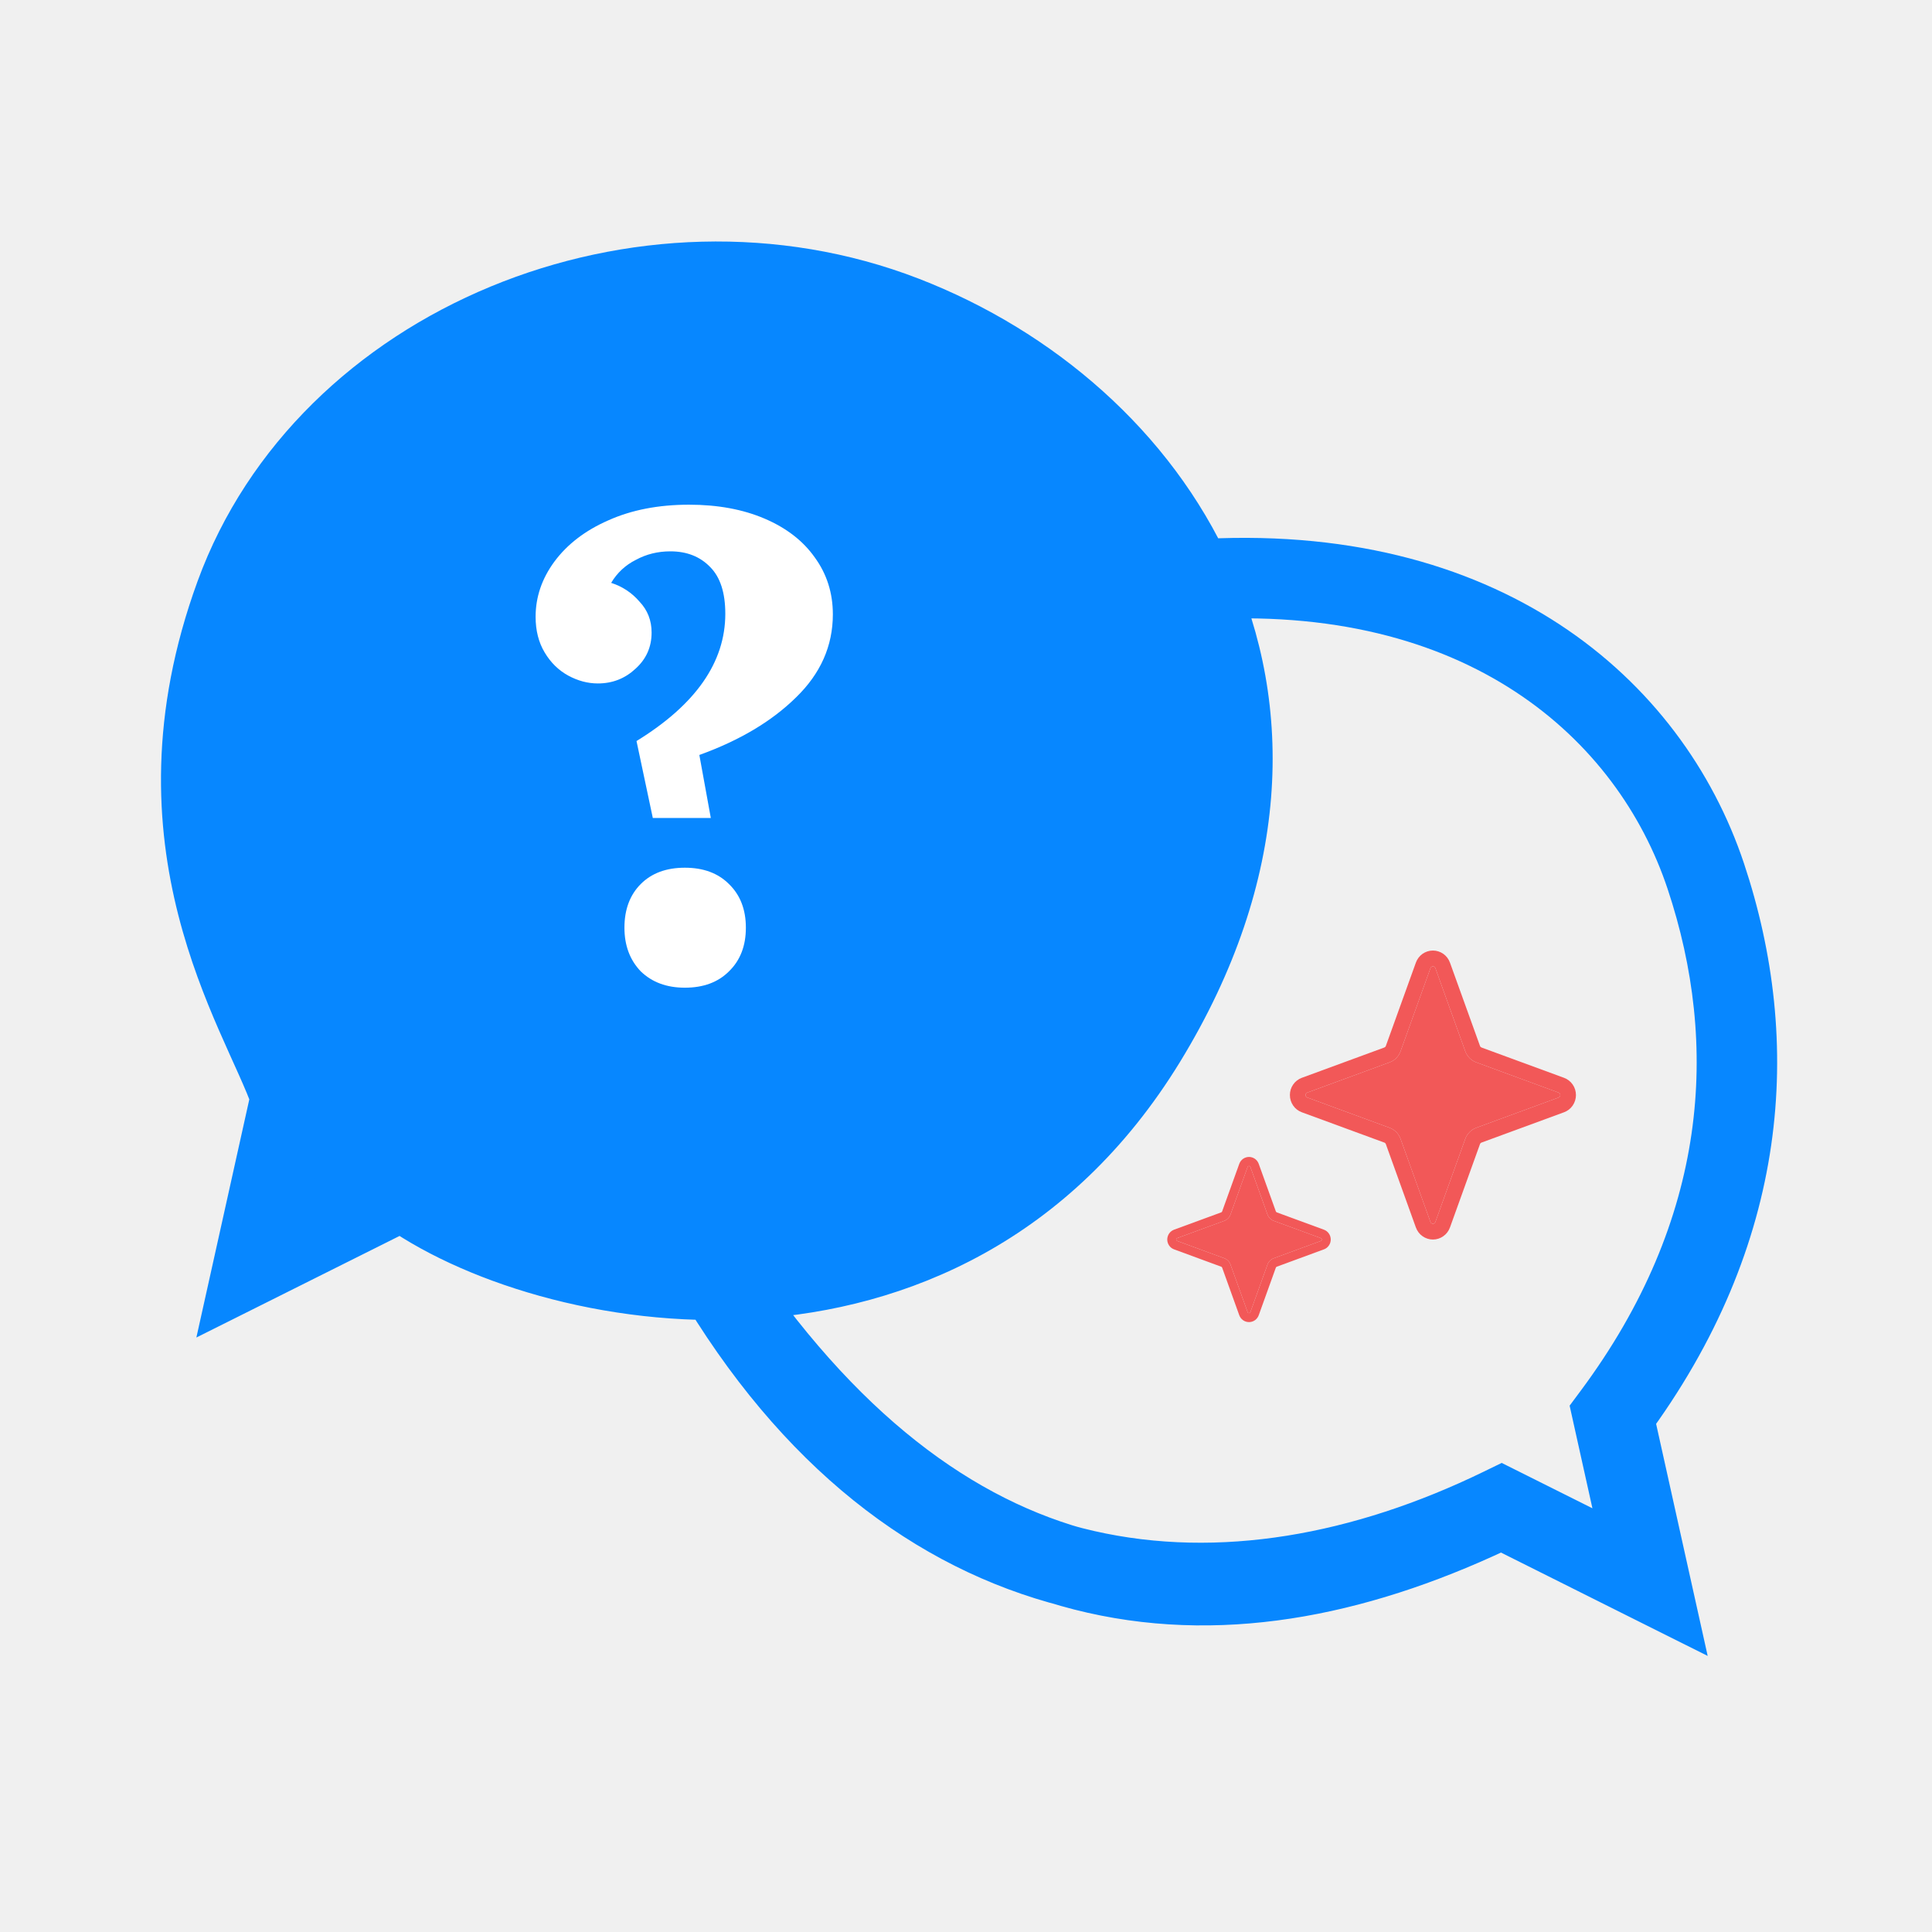
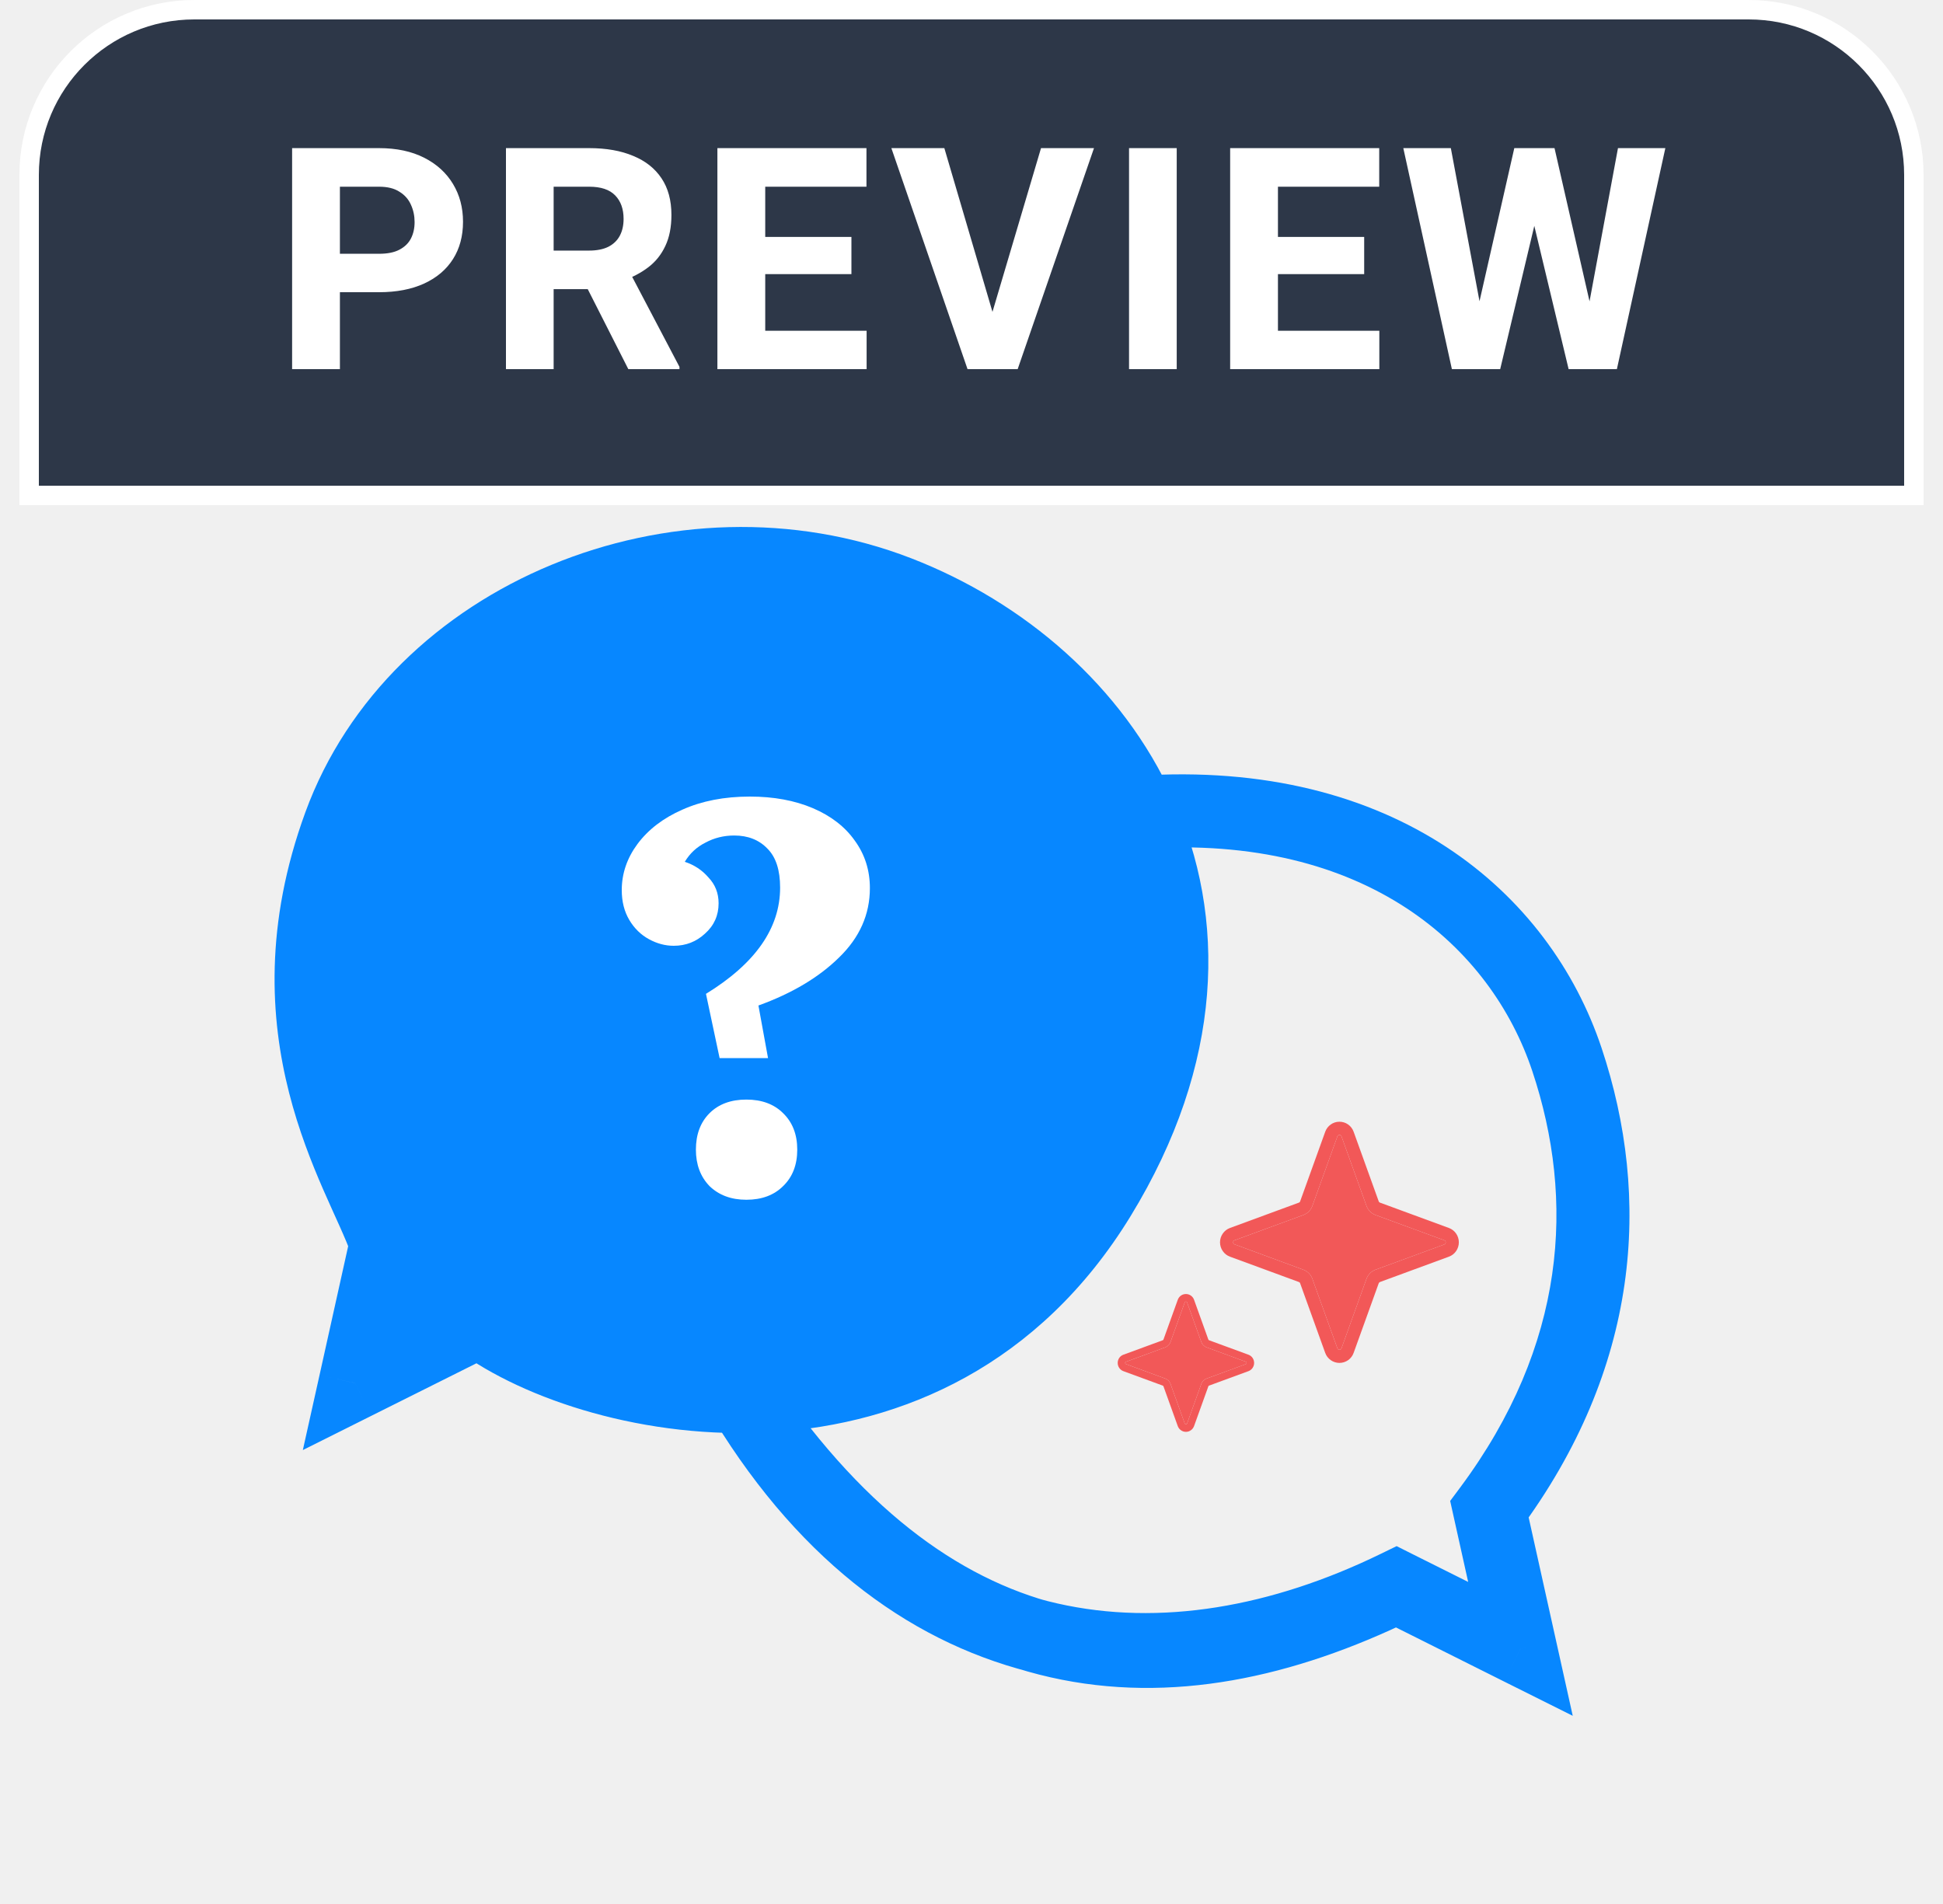
- <svg xmlns="http://www.w3.org/2000/svg" width="48" height="48" viewBox="0 0 48 48" fill="none">
-   <path d="M38.858 26.778L36.808 26.025C36.799 26.021 36.791 26.016 36.785 26.01C36.778 26.003 36.773 25.995 36.77 25.986L36.024 23.916C35.992 23.828 35.935 23.752 35.859 23.698C35.783 23.645 35.693 23.616 35.6 23.616C35.508 23.616 35.418 23.645 35.342 23.698C35.266 23.752 35.209 23.828 35.177 23.916L34.431 25.986C34.428 25.995 34.423 26.003 34.416 26.01C34.41 26.016 34.402 26.021 34.393 26.025L32.343 26.778C32.256 26.81 32.181 26.868 32.128 26.945C32.075 27.021 32.047 27.112 32.047 27.206C32.047 27.299 32.075 27.39 32.128 27.467C32.181 27.544 32.256 27.602 32.343 27.634L34.393 28.387C34.402 28.39 34.41 28.395 34.416 28.402C34.423 28.408 34.428 28.416 34.431 28.425L35.177 30.496C35.209 30.584 35.266 30.66 35.342 30.713C35.418 30.767 35.508 30.796 35.6 30.796C35.693 30.796 35.783 30.767 35.859 30.713C35.935 30.66 35.992 30.584 36.024 30.496L36.77 28.425C36.773 28.416 36.778 28.408 36.785 28.402C36.791 28.395 36.799 28.39 36.808 28.387L38.858 27.634C38.945 27.602 39.02 27.544 39.073 27.467C39.126 27.39 39.154 27.299 39.154 27.206C39.154 27.112 39.126 27.021 39.073 26.945C39.02 26.868 38.945 26.81 38.858 26.778ZM38.725 27.267L36.675 28.02C36.613 28.043 36.557 28.079 36.511 28.127C36.464 28.174 36.428 28.23 36.405 28.293L35.66 30.364C35.655 30.375 35.647 30.386 35.636 30.393C35.626 30.4 35.613 30.403 35.6 30.403C35.588 30.403 35.575 30.4 35.565 30.393C35.554 30.386 35.546 30.375 35.541 30.364L34.796 28.293C34.773 28.23 34.737 28.174 34.691 28.127C34.644 28.079 34.588 28.043 34.526 28.02L32.476 27.266C32.464 27.261 32.454 27.252 32.447 27.242C32.44 27.231 32.436 27.218 32.436 27.206C32.436 27.193 32.44 27.18 32.447 27.17C32.454 27.159 32.464 27.151 32.476 27.146L34.526 26.393C34.588 26.37 34.644 26.334 34.691 26.287C34.737 26.239 34.773 26.183 34.796 26.12L35.541 24.049C35.546 24.038 35.554 24.027 35.565 24.02C35.575 24.013 35.588 24.01 35.6 24.01C35.613 24.01 35.626 24.013 35.636 24.02C35.647 24.027 35.655 24.038 35.66 24.049L36.405 26.12C36.428 26.183 36.464 26.239 36.511 26.287C36.557 26.334 36.613 26.37 36.675 26.393L38.725 27.146C38.737 27.151 38.747 27.159 38.754 27.17C38.761 27.18 38.765 27.193 38.765 27.206C38.765 27.218 38.761 27.231 38.754 27.242C38.747 27.252 38.737 27.261 38.725 27.266V27.267Z" fill="#F25858" />
-   <path d="M38.725 27.267L36.675 28.02C36.613 28.043 36.557 28.079 36.511 28.127C36.464 28.174 36.428 28.23 36.405 28.293L35.66 30.364C35.655 30.375 35.647 30.386 35.636 30.393C35.626 30.4 35.613 30.403 35.6 30.403C35.588 30.403 35.575 30.4 35.565 30.393C35.554 30.386 35.546 30.375 35.541 30.364L34.796 28.293C34.773 28.23 34.737 28.174 34.691 28.127C34.644 28.079 34.588 28.043 34.526 28.02L32.476 27.266C32.464 27.261 32.454 27.252 32.447 27.242C32.44 27.231 32.436 27.218 32.436 27.206C32.436 27.193 32.44 27.18 32.447 27.17C32.454 27.159 32.464 27.151 32.476 27.146L34.526 26.393C34.588 26.37 34.644 26.334 34.691 26.287C34.737 26.239 34.773 26.183 34.796 26.12L35.541 24.049C35.546 24.038 35.554 24.027 35.565 24.02C35.575 24.013 35.588 24.01 35.6 24.01C35.613 24.01 35.626 24.013 35.636 24.02C35.647 24.027 35.655 24.038 35.66 24.049L36.405 26.12C36.428 26.183 36.464 26.239 36.511 26.287C36.557 26.334 36.613 26.37 36.675 26.393L38.725 27.146C38.737 27.151 38.747 27.159 38.754 27.17C38.761 27.18 38.765 27.193 38.765 27.206C38.765 27.218 38.761 27.231 38.754 27.242C38.747 27.252 38.737 27.261 38.725 27.266V27.267Z" fill="#F25858" />
-   <path d="M32.892 30.551L31.721 30.121C31.716 30.119 31.711 30.116 31.708 30.112C31.704 30.108 31.701 30.104 31.699 30.099L31.273 28.916C31.255 28.865 31.222 28.822 31.179 28.791C31.136 28.761 31.084 28.744 31.031 28.744C30.978 28.744 30.927 28.761 30.883 28.791C30.84 28.822 30.807 28.865 30.789 28.916L30.363 30.099C30.361 30.104 30.358 30.108 30.355 30.112C30.351 30.116 30.346 30.119 30.341 30.121L29.17 30.551C29.12 30.569 29.077 30.603 29.047 30.646C29.017 30.69 29 30.742 29 30.796C29 30.849 29.017 30.901 29.047 30.945C29.077 30.989 29.12 31.022 29.17 31.04L30.341 31.471C30.346 31.472 30.351 31.475 30.355 31.479C30.358 31.483 30.361 31.487 30.363 31.492L30.789 32.676C30.807 32.726 30.84 32.769 30.883 32.8C30.927 32.831 30.978 32.847 31.031 32.847C31.084 32.847 31.136 32.831 31.179 32.8C31.222 32.769 31.255 32.726 31.273 32.676L31.699 31.492C31.701 31.487 31.704 31.483 31.708 31.479C31.711 31.475 31.716 31.472 31.721 31.471L32.892 31.04C32.942 31.022 32.985 30.989 33.015 30.945C33.046 30.901 33.062 30.849 33.062 30.796C33.062 30.742 33.046 30.69 33.015 30.646C32.985 30.603 32.942 30.569 32.892 30.551ZM32.817 30.831L31.645 31.261C31.61 31.274 31.578 31.295 31.551 31.322C31.524 31.349 31.504 31.381 31.491 31.417L31.065 32.6C31.062 32.607 31.058 32.613 31.051 32.617C31.045 32.621 31.038 32.623 31.031 32.623C31.024 32.623 31.017 32.621 31.011 32.617C31.005 32.613 31 32.607 30.997 32.6L30.571 31.417C30.558 31.381 30.538 31.349 30.511 31.322C30.485 31.295 30.452 31.274 30.417 31.261L29.245 30.83C29.239 30.827 29.233 30.822 29.229 30.816C29.225 30.81 29.223 30.803 29.223 30.796C29.223 30.788 29.225 30.781 29.229 30.775C29.233 30.769 29.239 30.764 29.245 30.761L30.417 30.331C30.452 30.318 30.485 30.297 30.511 30.27C30.538 30.244 30.558 30.211 30.571 30.175L30.997 28.992C31 28.985 31.005 28.98 31.011 28.976C31.017 28.971 31.024 28.969 31.031 28.969C31.038 28.969 31.045 28.971 31.051 28.976C31.058 28.98 31.062 28.985 31.065 28.992L31.491 30.175C31.504 30.211 31.524 30.244 31.551 30.27C31.578 30.297 31.61 30.318 31.645 30.331L32.817 30.761C32.823 30.764 32.829 30.769 32.833 30.775C32.837 30.781 32.839 30.788 32.839 30.796C32.839 30.803 32.837 30.81 32.833 30.816C32.829 30.822 32.823 30.828 32.817 30.831Z" fill="#F25858" />
-   <path d="M32.817 30.831L31.645 31.261C31.61 31.274 31.578 31.295 31.551 31.322C31.524 31.349 31.504 31.381 31.491 31.417L31.065 32.6C31.062 32.607 31.058 32.613 31.051 32.617C31.045 32.621 31.038 32.623 31.031 32.623C31.024 32.623 31.017 32.621 31.011 32.617C31.005 32.613 31 32.607 30.997 32.6L30.571 31.417C30.558 31.381 30.538 31.349 30.511 31.322C30.485 31.295 30.452 31.274 30.417 31.261L29.245 30.83C29.239 30.827 29.233 30.822 29.229 30.816C29.225 30.81 29.223 30.803 29.223 30.796C29.223 30.788 29.225 30.781 29.229 30.775C29.233 30.769 29.239 30.764 29.245 30.761L30.417 30.331C30.452 30.318 30.485 30.297 30.511 30.27C30.538 30.244 30.558 30.211 30.571 30.175L30.997 28.992C31 28.985 31.005 28.98 31.011 28.976C31.017 28.971 31.024 28.969 31.031 28.969C31.038 28.969 31.045 28.971 31.051 28.976C31.058 28.98 31.062 28.985 31.065 28.992L31.491 30.175C31.504 30.211 31.524 30.244 31.551 30.27C31.578 30.297 31.61 30.318 31.645 30.331L32.817 30.761C32.823 30.764 32.829 30.769 32.833 30.775C32.837 30.781 32.839 30.788 32.839 30.796C32.839 30.803 32.837 30.81 32.833 30.816C32.829 30.822 32.823 30.828 32.817 30.831Z" fill="#F25858" />
-   <path d="M6.311 31.396L7.234 27.242C6.454 24.963 3.581 20.991 5.85 14.78C8.119 8.57 15.959 5.339 22.466 7.857C25.611 9.074 28.294 11.399 29.657 14.405C31.114 17.618 31.065 21.609 28.466 25.858C23.434 34.083 13.542 32.166 10.004 29.55L6.311 31.396Z" fill="#0787FF" />
-   <path d="M7.234 27.242L8.21 27.459L8.271 27.185L8.18 26.919L7.234 27.242ZM6.311 31.396L5.335 31.179L4.879 33.23L6.758 32.291L6.311 31.396ZM10.004 29.55L10.598 28.746L10.105 28.381L9.556 28.656L10.004 29.55ZM28.466 25.858L27.613 25.336L27.613 25.336L28.466 25.858ZM22.466 7.857L22.105 8.79L22.466 7.857ZM40.072 35.153L39.27 34.556L38.997 34.923L39.096 35.37L40.072 35.153ZM40.995 39.307L40.548 40.202L42.427 41.141L41.971 39.09L40.995 39.307ZM37.303 37.461L37.75 36.566L37.309 36.346L36.865 36.562L37.303 37.461ZM17.918 31.922L18.742 31.357L17.064 32.444L17.918 31.922ZM29.657 14.405L28.747 14.818L29.657 14.405ZM6.258 27.025L5.335 31.179L7.287 31.613L8.21 27.459L6.258 27.025ZM6.758 32.291L10.451 30.445L9.556 28.656L5.864 30.502L6.758 32.291ZM9.409 30.354C11.385 31.814 14.98 33.002 18.737 32.767C22.55 32.529 26.605 30.815 29.319 26.38L27.613 25.336C25.295 29.125 21.888 30.566 18.612 30.771C15.281 30.98 12.161 29.901 10.598 28.746L9.409 30.354ZM22.827 6.924C15.855 4.227 7.392 7.644 4.91 14.437L6.789 15.123C8.845 9.495 16.062 6.451 22.105 8.79L22.827 6.924ZM4.91 14.437C2.484 21.079 5.598 25.55 6.288 27.566L8.18 26.919C7.31 24.376 4.677 20.902 6.789 15.123L4.91 14.437ZM39.096 35.37L40.019 39.524L41.971 39.09L41.048 34.936L39.096 35.37ZM41.443 38.413L37.75 36.566L36.856 38.355L40.548 40.202L41.443 38.413ZM36.865 36.562C33.627 38.138 30.274 38.742 27.181 38.037C24.111 37.337 21.168 35.319 18.77 31.4L17.064 32.444C19.699 36.75 23.064 39.15 26.737 39.987C30.387 40.819 34.211 40.078 37.741 38.36L36.865 36.562ZM41.431 22.084C42.72 25.95 42.448 30.285 39.27 34.556L40.874 35.75C44.469 30.918 44.809 25.894 43.329 21.452L41.431 22.084ZM29.724 15.403C36.473 14.948 40.197 18.38 41.431 22.084L43.329 21.452C41.794 16.848 37.21 12.894 29.59 13.408L29.724 15.403ZM29.319 26.38C32.076 21.872 32.173 17.532 30.568 13.992L28.747 14.818C30.055 17.704 30.054 21.345 27.613 25.336L29.319 26.38ZM30.568 13.992C29.082 10.716 26.182 8.223 22.827 6.924L22.105 8.79C25.041 9.926 27.506 12.082 28.747 14.818L30.568 13.992ZM36.865 36.562C33.606 38.149 30.444 38.792 27.462 38.117C24.494 37.446 21.533 35.43 18.742 31.357L17.093 32.487C20.085 36.855 23.434 39.257 27.02 40.068C30.593 40.876 34.232 40.068 37.741 38.36L36.865 36.562Z" fill="#0787FF" />
-   <path d="M17.12 12.539C17.83 12.539 18.456 12.654 18.996 12.885C19.537 13.116 19.952 13.437 20.242 13.848C20.542 14.26 20.692 14.732 20.692 15.264C20.692 16.047 20.387 16.735 19.777 17.327C19.176 17.919 18.376 18.396 17.375 18.757L17.66 20.323H16.219L15.814 18.411C17.285 17.507 18.02 16.453 18.02 15.249C18.02 14.727 17.895 14.34 17.645 14.089C17.395 13.829 17.065 13.698 16.655 13.698C16.344 13.698 16.059 13.768 15.799 13.909C15.539 14.039 15.334 14.23 15.184 14.481C15.464 14.571 15.699 14.727 15.889 14.948C16.089 15.159 16.189 15.415 16.189 15.716C16.189 16.077 16.054 16.378 15.784 16.619C15.524 16.86 15.214 16.98 14.853 16.98C14.603 16.98 14.358 16.915 14.118 16.785C13.878 16.654 13.683 16.463 13.533 16.212C13.382 15.961 13.307 15.665 13.307 15.324C13.307 14.832 13.463 14.376 13.773 13.954C14.093 13.522 14.538 13.181 15.109 12.93C15.689 12.669 16.359 12.539 17.12 12.539ZM18.531 23.048C18.531 23.5 18.391 23.861 18.111 24.133C17.84 24.404 17.475 24.539 17.015 24.539C16.564 24.539 16.199 24.404 15.919 24.133C15.649 23.851 15.514 23.49 15.514 23.048C15.514 22.597 15.649 22.235 15.919 21.964C16.189 21.693 16.555 21.558 17.015 21.558C17.475 21.558 17.84 21.693 18.111 21.964C18.391 22.235 18.531 22.597 18.531 23.048Z" fill="white" />
+ <svg xmlns="http://www.w3.org/2000/svg" width="50" height="49" viewBox="0 0 50 49" fill="none">
+   <path d="M37.285 31.602L35.512 30.95C35.505 30.948 35.498 30.943 35.492 30.937C35.486 30.932 35.482 30.925 35.479 30.917L34.834 29.127C34.807 29.051 34.757 28.985 34.692 28.939C34.626 28.892 34.548 28.868 34.468 28.868C34.388 28.868 34.31 28.892 34.245 28.939C34.179 28.985 34.129 29.051 34.102 29.127L33.457 30.917C33.455 30.925 33.45 30.932 33.445 30.937C33.439 30.943 33.432 30.948 33.425 30.95L31.652 31.602C31.577 31.629 31.512 31.68 31.466 31.746C31.42 31.812 31.395 31.891 31.395 31.971C31.395 32.052 31.42 32.131 31.466 32.197C31.512 32.264 31.577 32.314 31.652 32.341L33.425 32.993C33.432 32.995 33.439 33 33.445 33.005C33.45 33.011 33.455 33.018 33.457 33.026L34.102 34.816C34.129 34.892 34.179 34.958 34.245 35.004C34.31 35.05 34.388 35.075 34.468 35.075C34.548 35.075 34.626 35.05 34.692 35.004C34.757 34.958 34.807 34.892 34.834 34.816L35.479 33.026C35.482 33.018 35.486 33.011 35.492 33.005C35.498 33 35.505 32.995 35.512 32.993L37.285 32.341C37.36 32.314 37.425 32.264 37.471 32.197C37.516 32.131 37.541 32.052 37.541 31.971C37.541 31.891 37.516 31.812 37.471 31.746C37.425 31.68 37.36 31.629 37.285 31.602ZM37.17 32.025L35.397 32.676C35.344 32.696 35.295 32.727 35.255 32.768C35.215 32.808 35.184 32.857 35.164 32.911L34.52 34.702C34.515 34.712 34.508 34.721 34.499 34.727C34.49 34.733 34.479 34.736 34.468 34.736C34.457 34.736 34.447 34.733 34.438 34.727C34.428 34.721 34.421 34.712 34.417 34.702L33.772 32.911C33.753 32.857 33.722 32.808 33.682 32.768C33.641 32.727 33.593 32.696 33.539 32.676L31.767 32.023C31.756 32.019 31.748 32.012 31.742 32.003C31.736 31.993 31.733 31.983 31.733 31.971C31.733 31.96 31.736 31.95 31.742 31.94C31.748 31.931 31.756 31.924 31.767 31.92L33.539 31.269C33.593 31.249 33.641 31.218 33.682 31.177C33.722 31.136 33.753 31.087 33.772 31.033L34.417 29.242C34.421 29.232 34.428 29.224 34.438 29.218C34.447 29.211 34.457 29.208 34.468 29.208C34.479 29.208 34.49 29.211 34.499 29.218C34.508 29.224 34.515 29.232 34.52 29.242L35.164 31.033C35.184 31.087 35.215 31.136 35.255 31.177C35.295 31.218 35.344 31.249 35.397 31.269L37.17 31.92C37.18 31.924 37.189 31.931 37.195 31.94C37.201 31.95 37.204 31.96 37.204 31.971C37.204 31.983 37.201 31.993 37.195 32.003C37.189 32.012 37.18 32.019 37.17 32.023V32.025Z" fill="#F25858" />
+   <path d="M37.17 32.025L35.397 32.676C35.344 32.696 35.295 32.727 35.255 32.768C35.215 32.808 35.184 32.857 35.164 32.911L34.52 34.702C34.515 34.712 34.508 34.721 34.499 34.727C34.49 34.733 34.479 34.736 34.468 34.736C34.457 34.736 34.447 34.733 34.438 34.727C34.428 34.721 34.421 34.712 34.417 34.702L33.772 32.911C33.753 32.857 33.722 32.808 33.682 32.768C33.641 32.727 33.593 32.696 33.539 32.676L31.767 32.023C31.756 32.019 31.748 32.012 31.742 32.003C31.736 31.993 31.733 31.983 31.733 31.971C31.733 31.96 31.736 31.95 31.742 31.94C31.748 31.931 31.756 31.924 31.767 31.92L33.539 31.269C33.593 31.249 33.641 31.218 33.682 31.177C33.722 31.136 33.753 31.087 33.772 31.033L34.417 29.242C34.421 29.232 34.428 29.224 34.438 29.218C34.447 29.211 34.457 29.208 34.468 29.208C34.479 29.208 34.49 29.211 34.499 29.218C34.508 29.224 34.515 29.232 34.52 29.242L35.164 31.033C35.184 31.087 35.215 31.136 35.255 31.177C35.295 31.218 35.344 31.249 35.397 31.269L37.17 31.92C37.18 31.924 37.189 31.931 37.195 31.94C37.201 31.95 37.204 31.96 37.204 31.971C37.204 31.983 37.201 31.993 37.195 32.003C37.189 32.012 37.18 32.019 37.17 32.023V32.025Z" fill="#F25858" />
+   <path d="M32.127 34.864L31.114 34.492C31.11 34.49 31.106 34.488 31.102 34.484C31.099 34.481 31.097 34.477 31.095 34.473L30.727 33.45C30.711 33.406 30.683 33.369 30.645 33.342C30.608 33.316 30.563 33.302 30.518 33.302C30.472 33.302 30.427 33.316 30.39 33.342C30.352 33.369 30.324 33.406 30.308 33.45L29.94 34.473C29.938 34.477 29.936 34.481 29.933 34.484C29.929 34.488 29.925 34.49 29.921 34.492L28.908 34.864C28.865 34.88 28.828 34.908 28.802 34.946C28.776 34.984 28.762 35.029 28.762 35.075C28.762 35.121 28.776 35.166 28.802 35.204C28.828 35.242 28.865 35.271 28.908 35.287L29.921 35.659C29.925 35.66 29.929 35.663 29.933 35.666C29.936 35.669 29.938 35.673 29.94 35.678L30.308 36.701C30.324 36.744 30.352 36.782 30.39 36.808C30.427 36.835 30.472 36.849 30.518 36.849C30.563 36.849 30.608 36.835 30.645 36.808C30.683 36.782 30.711 36.744 30.727 36.701L31.095 35.678C31.097 35.673 31.099 35.669 31.102 35.666C31.106 35.663 31.11 35.66 31.114 35.659L32.127 35.287C32.17 35.271 32.207 35.242 32.233 35.204C32.259 35.166 32.273 35.121 32.273 35.075C32.273 35.029 32.259 34.984 32.233 34.946C32.207 34.908 32.17 34.88 32.127 34.864ZM32.061 35.106L31.049 35.478C31.018 35.489 30.99 35.507 30.967 35.53C30.944 35.553 30.926 35.581 30.915 35.612L30.547 36.636C30.544 36.641 30.54 36.646 30.535 36.65C30.53 36.653 30.524 36.655 30.518 36.655C30.511 36.655 30.505 36.653 30.5 36.65C30.495 36.646 30.491 36.641 30.488 36.636L30.12 35.612C30.109 35.581 30.091 35.553 30.068 35.53C30.045 35.507 30.017 35.489 29.987 35.478L28.974 35.105C28.968 35.102 28.963 35.098 28.96 35.093C28.956 35.088 28.954 35.082 28.954 35.075C28.954 35.069 28.956 35.063 28.96 35.057C28.963 35.052 28.968 35.048 28.974 35.046L29.987 34.674C30.017 34.662 30.045 34.644 30.068 34.621C30.091 34.598 30.109 34.57 30.12 34.539L30.488 33.516C30.491 33.51 30.495 33.505 30.5 33.502C30.505 33.498 30.511 33.496 30.518 33.496C30.524 33.496 30.53 33.498 30.535 33.502C30.54 33.505 30.544 33.51 30.547 33.516L30.915 34.539C30.926 34.57 30.944 34.598 30.967 34.621C30.99 34.644 31.018 34.662 31.049 34.674L32.061 35.046C32.067 35.048 32.072 35.052 32.075 35.057C32.079 35.063 32.081 35.069 32.081 35.075C32.081 35.082 32.079 35.088 32.075 35.093C32.072 35.098 32.067 35.103 32.061 35.106Z" fill="#F25858" />
+   <path d="M32.061 35.106L31.049 35.478C31.018 35.489 30.99 35.507 30.967 35.53C30.944 35.553 30.926 35.581 30.915 35.612L30.547 36.636C30.544 36.641 30.54 36.646 30.535 36.65C30.53 36.653 30.524 36.655 30.518 36.655C30.511 36.655 30.505 36.653 30.5 36.65C30.495 36.646 30.491 36.641 30.488 36.636L30.12 35.612C30.109 35.581 30.091 35.553 30.068 35.53C30.045 35.507 30.017 35.489 29.987 35.478L28.974 35.105C28.968 35.102 28.963 35.098 28.96 35.093C28.956 35.088 28.954 35.082 28.954 35.075C28.954 35.069 28.956 35.063 28.96 35.057C28.963 35.052 28.968 35.048 28.974 35.046L29.987 34.674C30.017 34.662 30.045 34.644 30.068 34.621C30.091 34.598 30.109 34.57 30.12 34.539L30.488 33.516C30.491 33.51 30.495 33.505 30.5 33.502C30.505 33.498 30.511 33.496 30.518 33.496C30.524 33.496 30.53 33.498 30.535 33.502C30.54 33.505 30.544 33.51 30.547 33.516L30.915 34.539C30.926 34.57 30.944 34.598 30.967 34.621C30.99 34.644 31.018 34.662 31.049 34.674L32.061 35.046C32.067 35.048 32.072 35.052 32.075 35.057C32.079 35.063 32.081 35.069 32.081 35.075C32.081 35.082 32.079 35.088 32.075 35.093C32.072 35.098 32.067 35.103 32.061 35.106Z" fill="#F25858" />
+   <path d="M9.139 35.595L9.937 32.003C9.263 30.033 6.778 26.598 8.74 21.229C10.702 15.859 17.48 13.066 23.106 15.243C25.826 16.295 28.145 18.305 29.324 20.904C30.584 23.682 30.541 27.132 28.294 30.806C23.943 37.917 15.391 36.26 12.331 33.998L9.139 35.595Z" fill="#0787FF" />
+   <path d="M9.937 32.003L10.854 32.207L10.912 31.949L10.826 31.699L9.937 32.003ZM9.139 35.595L8.222 35.391L7.793 37.318L9.559 36.435L9.139 35.595ZM12.331 33.998L12.89 33.243L12.427 32.9L11.911 33.158L12.331 33.998ZM28.294 30.806L27.492 30.316L27.492 30.316L28.294 30.806ZM23.106 15.243L22.767 16.119L22.767 16.119L23.106 15.243ZM38.329 38.843L37.575 38.282L37.318 38.627L37.411 39.047L38.329 38.843ZM39.127 42.434L38.706 43.275L40.472 44.157L40.044 42.23L39.127 42.434ZM35.934 40.838L36.354 39.998L35.94 39.79L35.523 39.993L35.934 40.838ZM19.174 36.049L19.949 35.518L18.372 36.54L19.174 36.049ZM29.324 20.904L28.468 21.292L29.324 20.904ZM9.02 31.799L8.222 35.391L10.056 35.798L10.854 32.207L9.02 31.799ZM9.559 36.435L12.752 34.839L11.911 33.158L8.719 34.754L9.559 36.435ZM11.773 34.754C13.496 36.028 16.623 37.059 19.887 36.855C23.204 36.647 26.734 35.156 29.095 31.296L27.492 30.316C25.503 33.568 22.581 34.803 19.77 34.979C16.905 35.158 14.226 34.23 12.89 33.243L11.773 34.754ZM23.445 14.366C17.383 12.02 10.019 14.989 7.857 20.906L9.622 21.551C11.384 16.728 17.577 14.111 22.767 16.119L23.445 14.366ZM7.857 20.906C5.747 26.681 8.458 30.584 9.048 32.307L10.826 31.699C10.067 29.481 7.809 26.515 9.622 21.551L7.857 20.906ZM37.411 39.047L38.209 42.638L40.044 42.23L39.246 38.639L37.411 39.047ZM39.547 41.594L36.354 39.998L35.514 41.678L38.706 43.275L39.547 41.594ZM35.523 39.993C32.734 41.351 29.853 41.867 27.2 41.263C24.568 40.663 22.039 38.933 19.975 35.559L18.372 36.54C20.659 40.277 23.584 42.366 26.782 43.095C29.959 43.819 33.283 43.174 36.346 41.683L35.523 39.993ZM39.432 27.567C40.539 30.888 40.306 34.61 37.575 38.282L39.082 39.404C42.206 35.205 42.503 30.835 41.215 26.973L39.432 27.567ZM29.387 21.842C35.189 21.451 38.376 24.398 39.432 27.567L41.215 26.973C39.877 22.959 35.881 19.521 29.261 19.967L29.387 21.842ZM29.095 31.296C31.491 27.38 31.579 23.601 30.18 20.516L28.468 21.292C29.589 23.763 29.591 26.885 27.492 30.316L29.095 31.296ZM30.18 20.516C28.886 17.663 26.362 15.495 23.445 14.366L22.767 16.119C25.29 17.095 27.404 18.947 28.468 21.292L30.18 20.516ZM35.523 39.993C32.714 41.361 29.998 41.911 27.442 41.332C24.899 40.757 22.354 39.029 19.949 35.518L18.399 36.58C20.994 40.368 23.903 42.459 27.027 43.165C30.138 43.869 33.303 43.164 36.346 41.683L35.523 39.993Z" fill="#0787FF" />
+   <path d="M19.296 20.5C19.911 20.5 20.451 20.6 20.919 20.799C21.386 20.999 21.745 21.277 21.996 21.633C22.255 21.988 22.385 22.396 22.385 22.856C22.385 23.533 22.121 24.128 21.593 24.64C21.074 25.152 20.382 25.564 19.517 25.877L19.764 27.23H18.518L18.167 25.577C19.439 24.796 20.075 23.885 20.075 22.843C20.075 22.392 19.967 22.058 19.75 21.841C19.534 21.615 19.249 21.502 18.894 21.502C18.626 21.502 18.379 21.563 18.154 21.685C17.929 21.797 17.752 21.962 17.622 22.179C17.864 22.258 18.068 22.392 18.232 22.583C18.405 22.765 18.492 22.986 18.492 23.247C18.492 23.559 18.375 23.82 18.141 24.028C17.916 24.236 17.648 24.34 17.337 24.34C17.12 24.34 16.908 24.284 16.701 24.171C16.493 24.058 16.324 23.893 16.195 23.677C16.065 23.459 16 23.203 16 22.908C16 22.483 16.134 22.088 16.402 21.724C16.679 21.351 17.064 21.055 17.557 20.838C18.059 20.613 18.639 20.5 19.296 20.5ZM20.516 29.587C20.516 29.977 20.395 30.29 20.153 30.524C19.919 30.758 19.603 30.876 19.206 30.876C18.816 30.876 18.5 30.758 18.258 30.524C18.024 30.281 17.908 29.969 17.908 29.587C17.908 29.196 18.024 28.884 18.258 28.649C18.492 28.415 18.808 28.298 19.206 28.298C19.603 28.298 19.919 28.415 20.153 28.649C20.395 28.884 20.516 29.196 20.516 29.587Z" fill="white" />
+   <path d="M1 12.75H0.75V12.5V4.5C0.75 2.153 2.653 0.25 5 0.25H45C47.347 0.25 49.25 2.153 49.25 4.5V12.5V12.75H49H1Z" fill="#2D3748" stroke="white" stroke-width="0.5" />
+   <path d="M8.325 7.52V6.531H9.755C9.971 6.531 10.146 6.496 10.278 6.426C10.414 6.355 10.513 6.259 10.575 6.137C10.638 6.014 10.669 5.874 10.669 5.715C10.669 5.556 10.638 5.408 10.575 5.27C10.513 5.129 10.414 5.017 10.278 4.934C10.146 4.848 9.971 4.805 9.755 4.805H8.747V9.5H7.517V3.812H9.755C10.205 3.812 10.592 3.895 10.915 4.059C11.238 4.223 11.485 4.448 11.657 4.734C11.829 5.018 11.915 5.342 11.915 5.707C11.915 6.077 11.829 6.397 11.657 6.668C11.485 6.939 11.238 7.148 10.915 7.297C10.592 7.445 10.205 7.52 9.755 7.52H8.325ZM15.161 3.812C15.601 3.812 15.979 3.879 16.294 4.012C16.611 4.142 16.855 4.335 17.024 4.59C17.193 4.842 17.278 5.156 17.278 5.531C17.278 5.844 17.226 6.109 17.122 6.328C17.02 6.547 16.877 6.728 16.692 6.871C16.507 7.014 16.29 7.13 16.04 7.219L15.649 7.441H13.825L13.817 6.449H15.157C15.355 6.449 15.52 6.417 15.653 6.352C15.786 6.284 15.885 6.189 15.95 6.066C16.015 5.944 16.047 5.799 16.047 5.633C16.047 5.378 15.975 5.176 15.829 5.027C15.685 4.879 15.463 4.805 15.161 4.805H14.247V9.5H13.02V3.812H15.161ZM14.887 6.973L16.184 6.965L17.485 9.441V9.5H16.169L14.887 6.973ZM22.301 9.5H19.297V8.512H22.301V9.5ZM19.692 9.5H18.461V3.812H19.692V9.5ZM21.91 7.055H19.297V6.098H21.91V7.055ZM22.297 4.805H19.297V3.812H22.297V4.805ZM26.789 3.812H28.152L26.188 9.5H25.285L25.477 8.238L26.789 3.812ZM25.602 8.238L25.801 9.5H24.898L22.938 3.812H24.301L25.602 8.238ZM30.281 9.5H29.054V3.812H30.281V9.5ZM35.495 9.5H32.492V8.512H35.495V9.5ZM32.886 9.5H31.656V3.812H32.886V9.5ZM35.105 7.055H32.492V6.098H35.105V7.055ZM35.492 4.805H32.492V3.812H35.492V4.805ZM38.968 3.812H39.624L39.8 4.48L38.605 9.5H37.894L37.847 8.746L38.968 3.812ZM38.261 8.758L38.148 9.5H37.362L36.112 3.812H37.335L38.261 8.758ZM41.636 3.812H42.855L41.608 9.5H40.819L40.722 8.738L41.636 3.812ZM41.136 8.77L41.077 9.5H40.366L39.163 4.477L39.355 3.812H40.003L41.136 8.77Z" fill="white" />
</svg>
